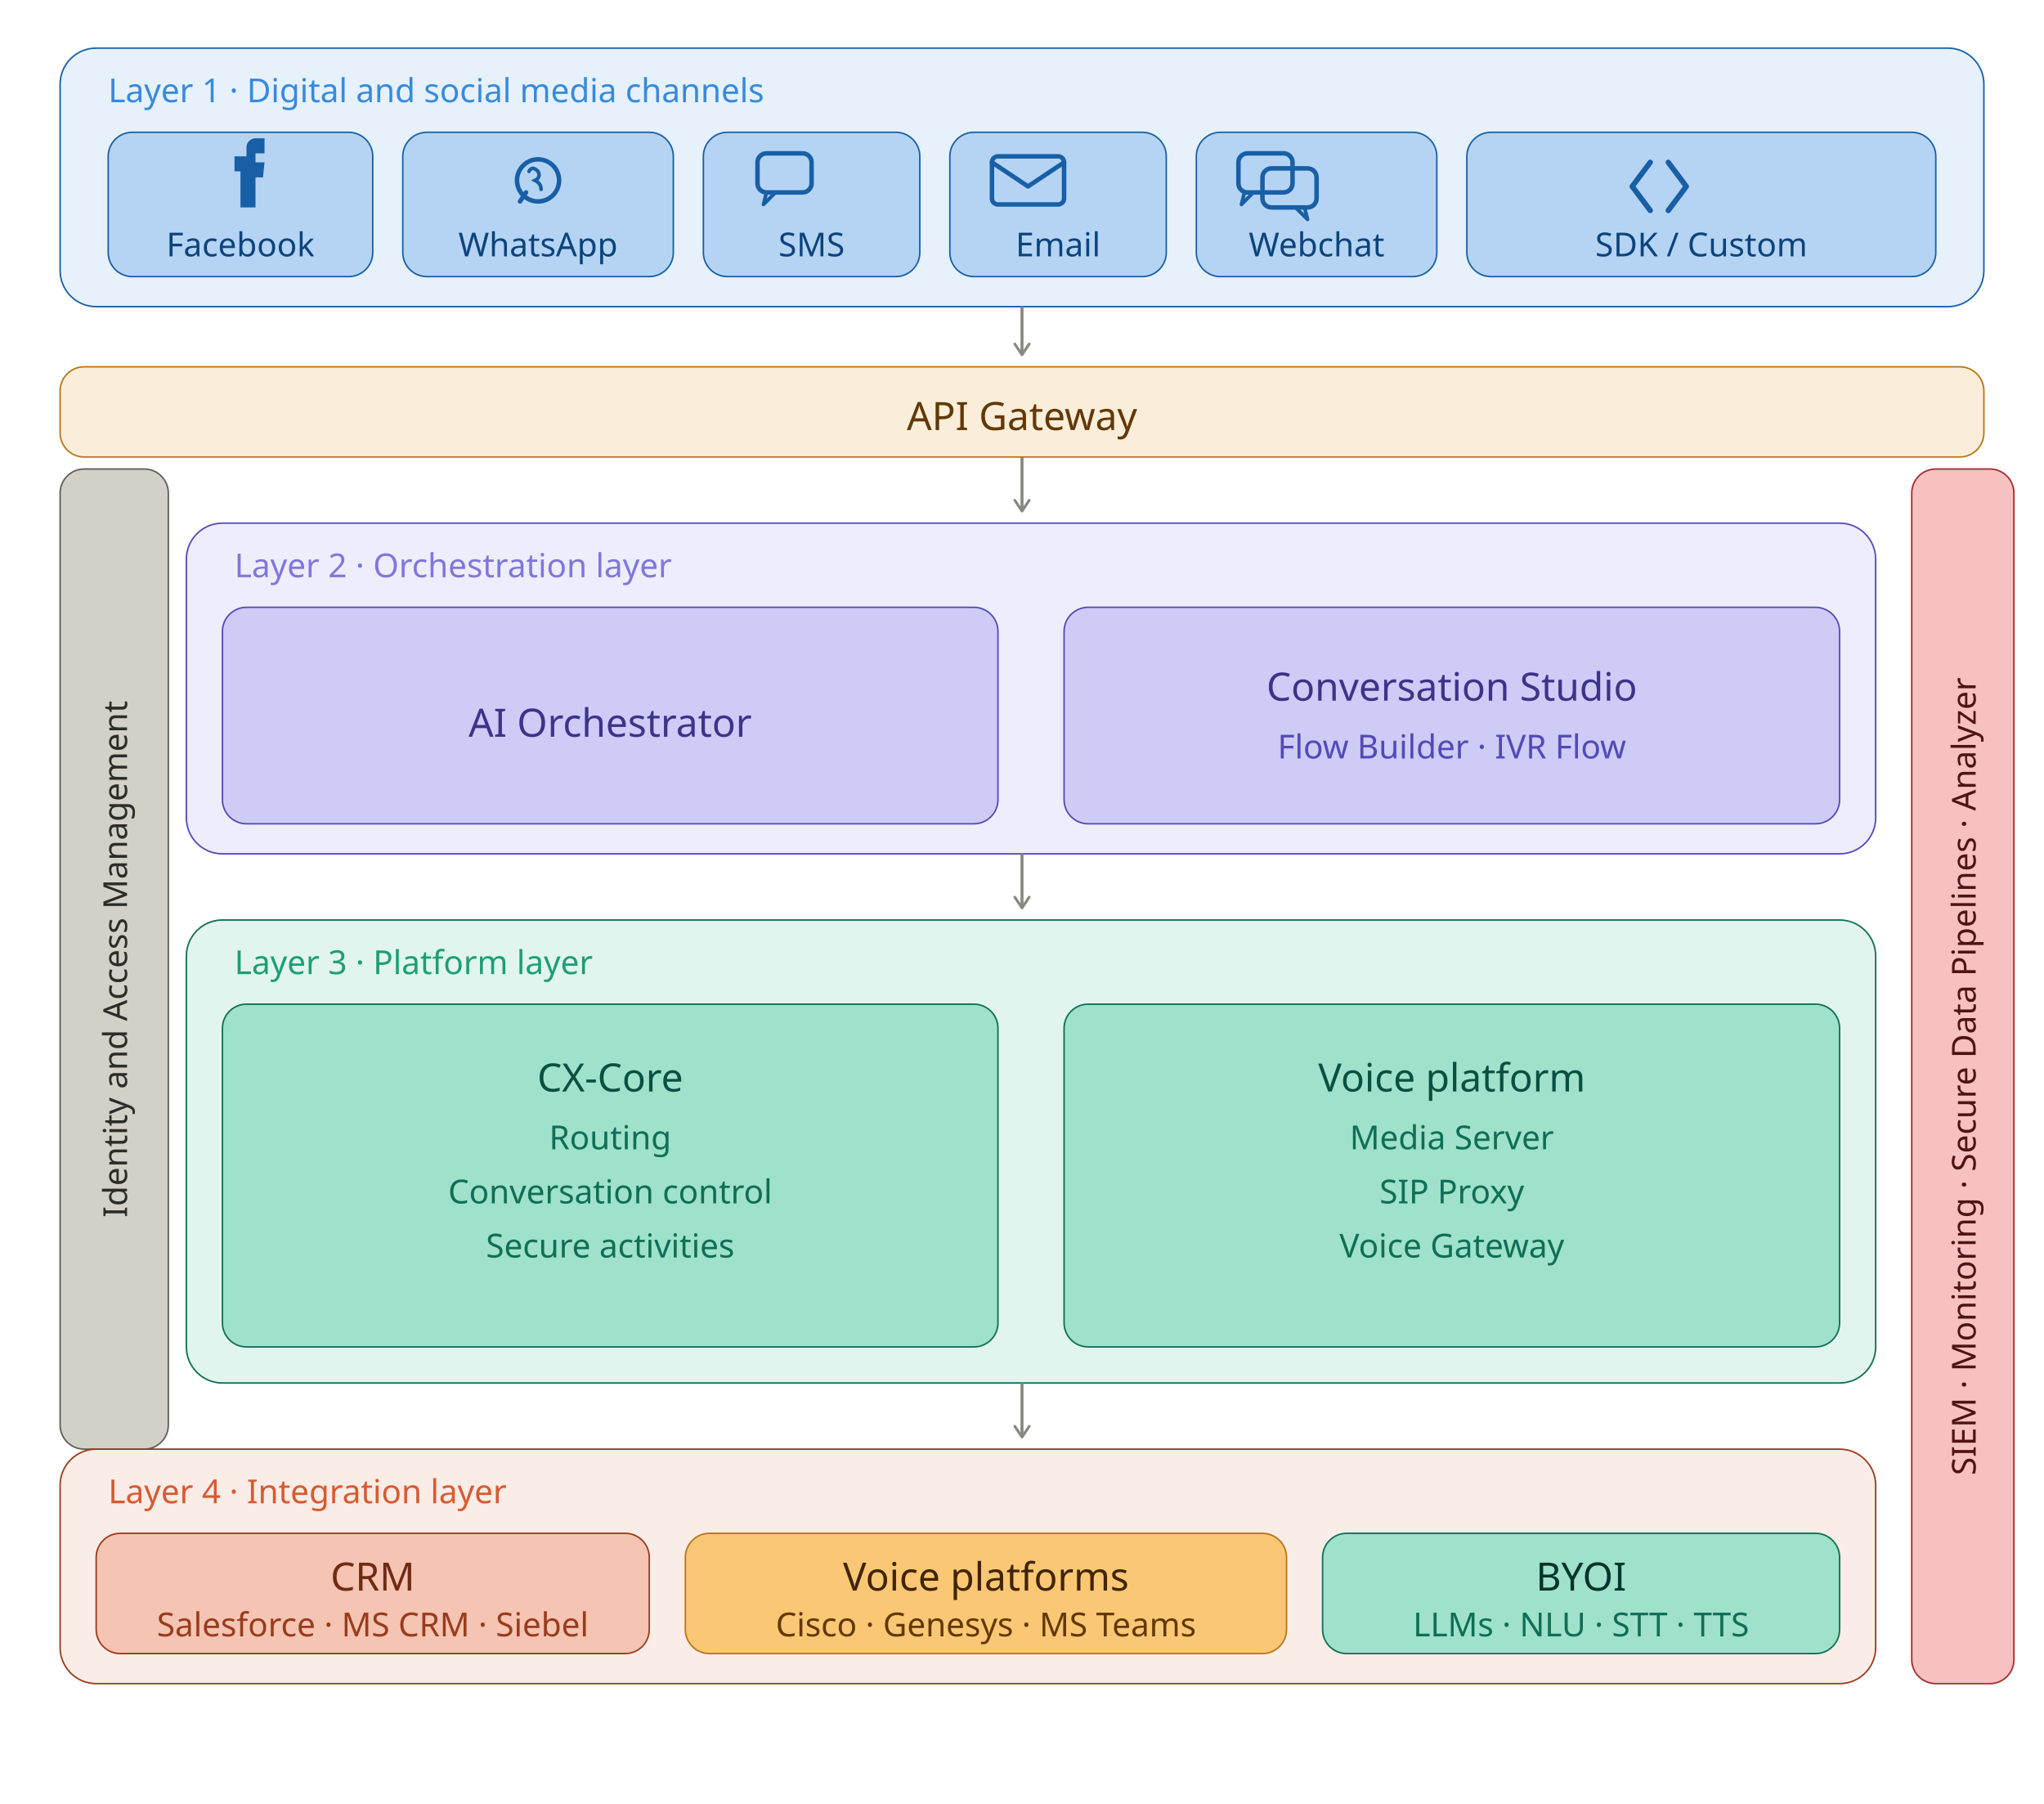
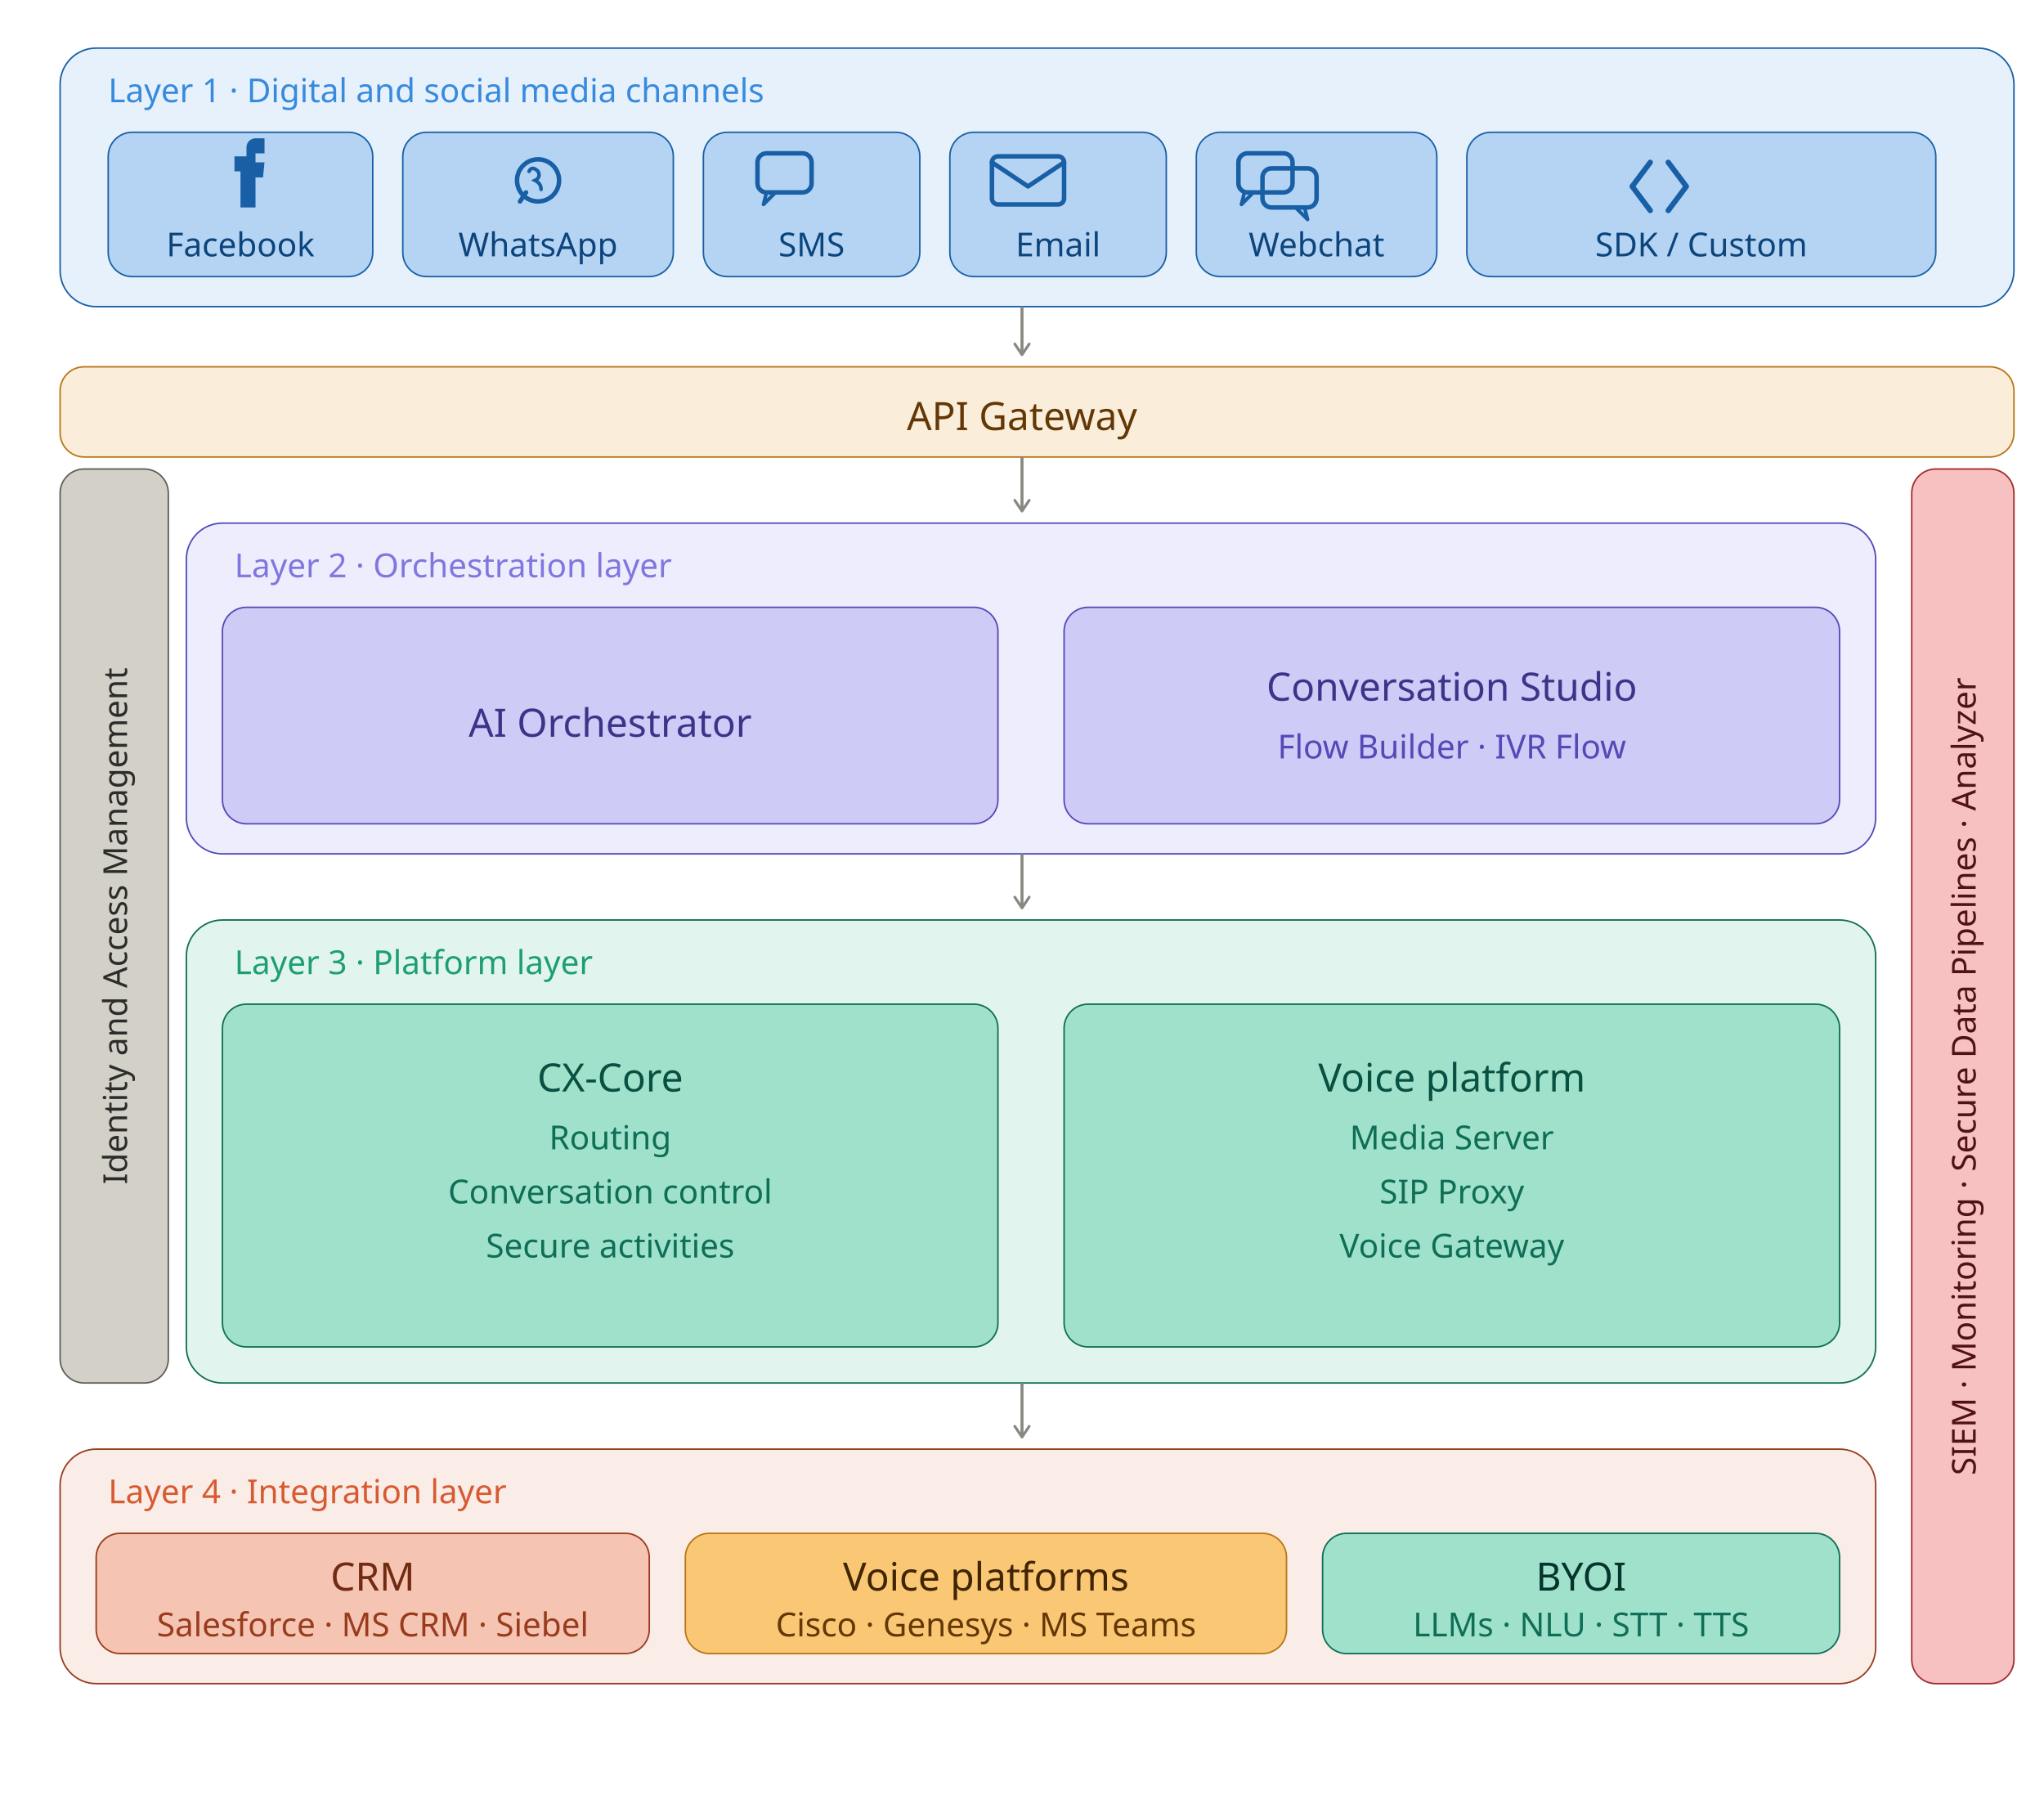
<svg xmlns="http://www.w3.org/2000/svg" width="740" viewBox="0 0 680 600" font-family="ui-sans-serif, system-ui, sans-serif">
  <defs>
    <marker id="arrow" viewBox="0 0 10 10" refX="8" refY="5" markerWidth="6" markerHeight="6" orient="auto-start-reverse">
      <path d="M2 1L8 5L2 9" fill="none" stroke="#888780" stroke-width="1.5" stroke-linecap="round" stroke-linejoin="round" />
    </marker>
  </defs>
-   <rect x="20" y="16" width="640" height="86" rx="12" fill="#E6F1FB" stroke="#185FA5" stroke-width="0.5" />
+   <rect x="20" y="16" width="650" height="86" rx="12" fill="#E6F1FB" stroke="#185FA5" stroke-width="0.5" />
  <text x="36" y="34" font-size="11" fill="#378ADD">Layer 1 · Digital and social media channels</text>
  <rect x="36" y="44" width="88" height="48" rx="8" fill="#B5D4F4" stroke="#185FA5" stroke-width="0.5" />
  <path d="M82 52 v-3 a3 3 0 0 1 3-3 h3 v5 h-3 v3 h3 l-0.5 5 h-2.5 v10 h-5 V57 h-2 v-5 h2 z" fill="#185FA5" stroke="none" />
  <text x="80" y="81" font-size="11" fill="#0C447C" text-anchor="middle" dominant-baseline="central">Facebook</text>
  <rect x="134" y="44" width="90" height="48" rx="8" fill="#B5D4F4" stroke="#185FA5" stroke-width="0.5" />
  <circle cx="179" cy="60" r="7" fill="none" stroke="#185FA5" stroke-width="1.5" />
  <path d="M173 67 l2-3" fill="none" stroke="#185FA5" stroke-width="1.5" stroke-linecap="round" />
  <path d="M176 57 q1-2 3 0 q1 2-1 3 q2 1 2 3" fill="none" stroke="#185FA5" stroke-width="1.2" stroke-linecap="round" />
  <text x="179" y="81" font-size="11" fill="#0C447C" text-anchor="middle" dominant-baseline="central">WhatsApp</text>
  <rect x="234" y="44" width="72" height="48" rx="8" fill="#B5D4F4" stroke="#185FA5" stroke-width="0.5" />
  <rect x="252" y="51" width="18" height="13" rx="3" fill="none" stroke="#185FA5" stroke-width="1.5" />
  <path d="M255 64 l-1 4 l4-4" fill="none" stroke="#185FA5" stroke-width="1.2" stroke-linejoin="round" />
  <text x="270" y="81" font-size="11" fill="#0C447C" text-anchor="middle" dominant-baseline="central">SMS</text>
  <rect x="316" y="44" width="72" height="48" rx="8" fill="#B5D4F4" stroke="#185FA5" stroke-width="0.5" />
  <rect x="330" y="52" width="24" height="16" rx="2" fill="none" stroke="#185FA5" stroke-width="1.5" />
  <path d="M330 54 l12 8 l12-8" fill="none" stroke="#185FA5" stroke-width="1.5" stroke-linecap="round" stroke-linejoin="round" />
  <text x="352" y="81" font-size="11" fill="#0C447C" text-anchor="middle" dominant-baseline="central">Email</text>
  <rect x="398" y="44" width="80" height="48" rx="8" fill="#B5D4F4" stroke="#185FA5" stroke-width="0.5" />
  <rect x="412" y="51" width="18" height="13" rx="3" fill="none" stroke="#185FA5" stroke-width="1.5" />
  <path d="M414 64 l-1 4 l4-4" fill="none" stroke="#185FA5" stroke-width="1.2" stroke-linejoin="round" />
  <rect x="420" y="56" width="18" height="13" rx="3" fill="none" stroke="#185FA5" stroke-width="1.5" />
  <path d="M434 69 l1 4 l-4-4" fill="none" stroke="#185FA5" stroke-width="1.2" stroke-linejoin="round" />
  <text x="438" y="81" font-size="11" fill="#0C447C" text-anchor="middle" dominant-baseline="central">Webchat</text>
  <rect x="488" y="44" width="156" height="48" rx="8" fill="#B5D4F4" stroke="#185FA5" stroke-width="0.5" />
  <path d="M549 54 l-6 8 l6 8" fill="none" stroke="#185FA5" stroke-width="1.8" stroke-linecap="round" stroke-linejoin="round" />
  <path d="M555 54 l6 8 l-6 8" fill="none" stroke="#185FA5" stroke-width="1.8" stroke-linecap="round" stroke-linejoin="round" />
  <text x="566" y="81" font-size="11" fill="#0C447C" text-anchor="middle" dominant-baseline="central">SDK / Custom</text>
  <line x1="340" y1="102" x2="340" y2="118" stroke="#888780" stroke-width="1" marker-end="url(#arrow)" />
-   <rect x="20" y="122" width="640" height="30" rx="8" fill="#FAEEDA" stroke="#BA7517" stroke-width="0.5" />
+   <rect x="20" y="122" width="650" height="30" rx="8" fill="#FAEEDA" stroke="#BA7517" stroke-width="0.5" />
  <text x="340" y="138" font-size="13" font-weight="500" fill="#633806" text-anchor="middle" dominant-baseline="central">API Gateway</text>
  <line x1="340" y1="152" x2="340" y2="170" stroke="#888780" stroke-width="1" marker-end="url(#arrow)" />
-   <rect x="20" y="156" width="36" height="326" rx="8" fill="#D3D1C7" stroke="#5F5E5A" stroke-width="0.5" />
-   <text x="38" y="319" font-size="11" font-weight="500" fill="#2C2C2A" text-anchor="middle" dominant-baseline="central" transform="rotate(-90,38,319)">Identity and Access Management</text>
+   <rect x="20" y="156" width="36" height="304" rx="8" fill="#D3D1C7" stroke="#5F5E5A" stroke-width="0.5" />
+   <text x="38" y="308" font-size="11" font-weight="500" fill="#2C2C2A" text-anchor="middle" dominant-baseline="central" transform="rotate(-90,38,308)">Identity and Access Management</text>
  <rect x="62" y="174" width="562" height="110" rx="12" fill="#EEEDFE" stroke="#534AB7" stroke-width="0.5" />
  <text x="78" y="192" font-size="11" fill="#7F77DD">Layer 2 · Orchestration layer</text>
  <rect x="74" y="202" width="258" height="72" rx="8" fill="#CECBF6" stroke="#534AB7" stroke-width="0.5" />
  <text x="203" y="240" font-size="13" font-weight="500" fill="#3C3489" text-anchor="middle" dominant-baseline="central">AI Orchestrator</text>
  <rect x="354" y="202" width="258" height="72" rx="8" fill="#CECBF6" stroke="#534AB7" stroke-width="0.5" />
  <text x="483" y="228" font-size="13" font-weight="500" fill="#3C3489" text-anchor="middle" dominant-baseline="central">Conversation Studio</text>
  <text x="483" y="248" font-size="11" fill="#534AB7" text-anchor="middle" dominant-baseline="central">Flow Builder · IVR Flow</text>
  <line x1="340" y1="284" x2="340" y2="302" stroke="#888780" stroke-width="1" marker-end="url(#arrow)" />
  <rect x="62" y="306" width="562" height="154" rx="12" fill="#E1F5EE" stroke="#0F6E56" stroke-width="0.5" />
  <text x="78" y="324" font-size="11" fill="#1D9E75">Layer 3 · Platform layer</text>
  <rect x="74" y="334" width="258" height="114" rx="8" fill="#9FE1CB" stroke="#0F6E56" stroke-width="0.5" />
  <text x="203" y="358" font-size="13" font-weight="500" fill="#085041" text-anchor="middle" dominant-baseline="central">CX-Core</text>
  <text x="203" y="378" font-size="11" fill="#0F6E56" text-anchor="middle" dominant-baseline="central">Routing</text>
  <text x="203" y="396" font-size="11" fill="#0F6E56" text-anchor="middle" dominant-baseline="central">Conversation control</text>
  <text x="203" y="414" font-size="11" fill="#0F6E56" text-anchor="middle" dominant-baseline="central">Secure activities</text>
  <rect x="354" y="334" width="258" height="114" rx="8" fill="#9FE1CB" stroke="#0F6E56" stroke-width="0.5" />
  <text x="483" y="358" font-size="13" font-weight="500" fill="#085041" text-anchor="middle" dominant-baseline="central">Voice platform</text>
  <text x="483" y="378" font-size="11" fill="#0F6E56" text-anchor="middle" dominant-baseline="central">Media Server</text>
  <text x="483" y="396" font-size="11" fill="#0F6E56" text-anchor="middle" dominant-baseline="central">SIP Proxy</text>
  <text x="483" y="414" font-size="11" fill="#0F6E56" text-anchor="middle" dominant-baseline="central">Voice Gateway</text>
  <line x1="340" y1="460" x2="340" y2="478" stroke="#888780" stroke-width="1" marker-end="url(#arrow)" />
  <rect x="20" y="482" width="604" height="78" rx="12" fill="#FAECE7" stroke="#993C1D" stroke-width="0.5" />
  <text x="36" y="500" font-size="11" fill="#D85A30">Layer 4 · Integration layer</text>
  <rect x="32" y="510" width="184" height="40" rx="8" fill="#F5C4B3" stroke="#993C1D" stroke-width="0.5" />
  <text x="124" y="524" font-size="13" font-weight="500" fill="#712B13" text-anchor="middle" dominant-baseline="central">CRM</text>
  <text x="124" y="540" font-size="11" fill="#993C1D" text-anchor="middle" dominant-baseline="central">Salesforce · MS CRM · Siebel</text>
  <rect x="228" y="510" width="200" height="40" rx="8" fill="#FAC775" stroke="#BA7517" stroke-width="0.5" />
  <text x="328" y="524" font-size="13" font-weight="500" fill="#412402" text-anchor="middle" dominant-baseline="central">Voice platforms</text>
  <text x="328" y="540" font-size="11" fill="#633806" text-anchor="middle" dominant-baseline="central">Cisco · Genesys · MS Teams</text>
  <rect x="440" y="510" width="172" height="40" rx="8" fill="#9FE1CB" stroke="#0F6E56" stroke-width="0.5" />
  <text x="526" y="524" font-size="13" font-weight="500" fill="#04342C" text-anchor="middle" dominant-baseline="central">BYOI</text>
  <text x="526" y="540" font-size="11" fill="#0F6E56" text-anchor="middle" dominant-baseline="central">LLMs · NLU · STT · TTS</text>
  <rect x="636" y="156" width="34" height="404" rx="8" fill="#F7C1C1" stroke="#A32D2D" stroke-width="0.5" />
  <text x="653" y="358" font-size="11" font-weight="500" fill="#501313" text-anchor="middle" dominant-baseline="central" transform="rotate(-90,653,358)">SIEM · Monitoring · Secure Data Pipelines · Analyzer</text>
</svg>
